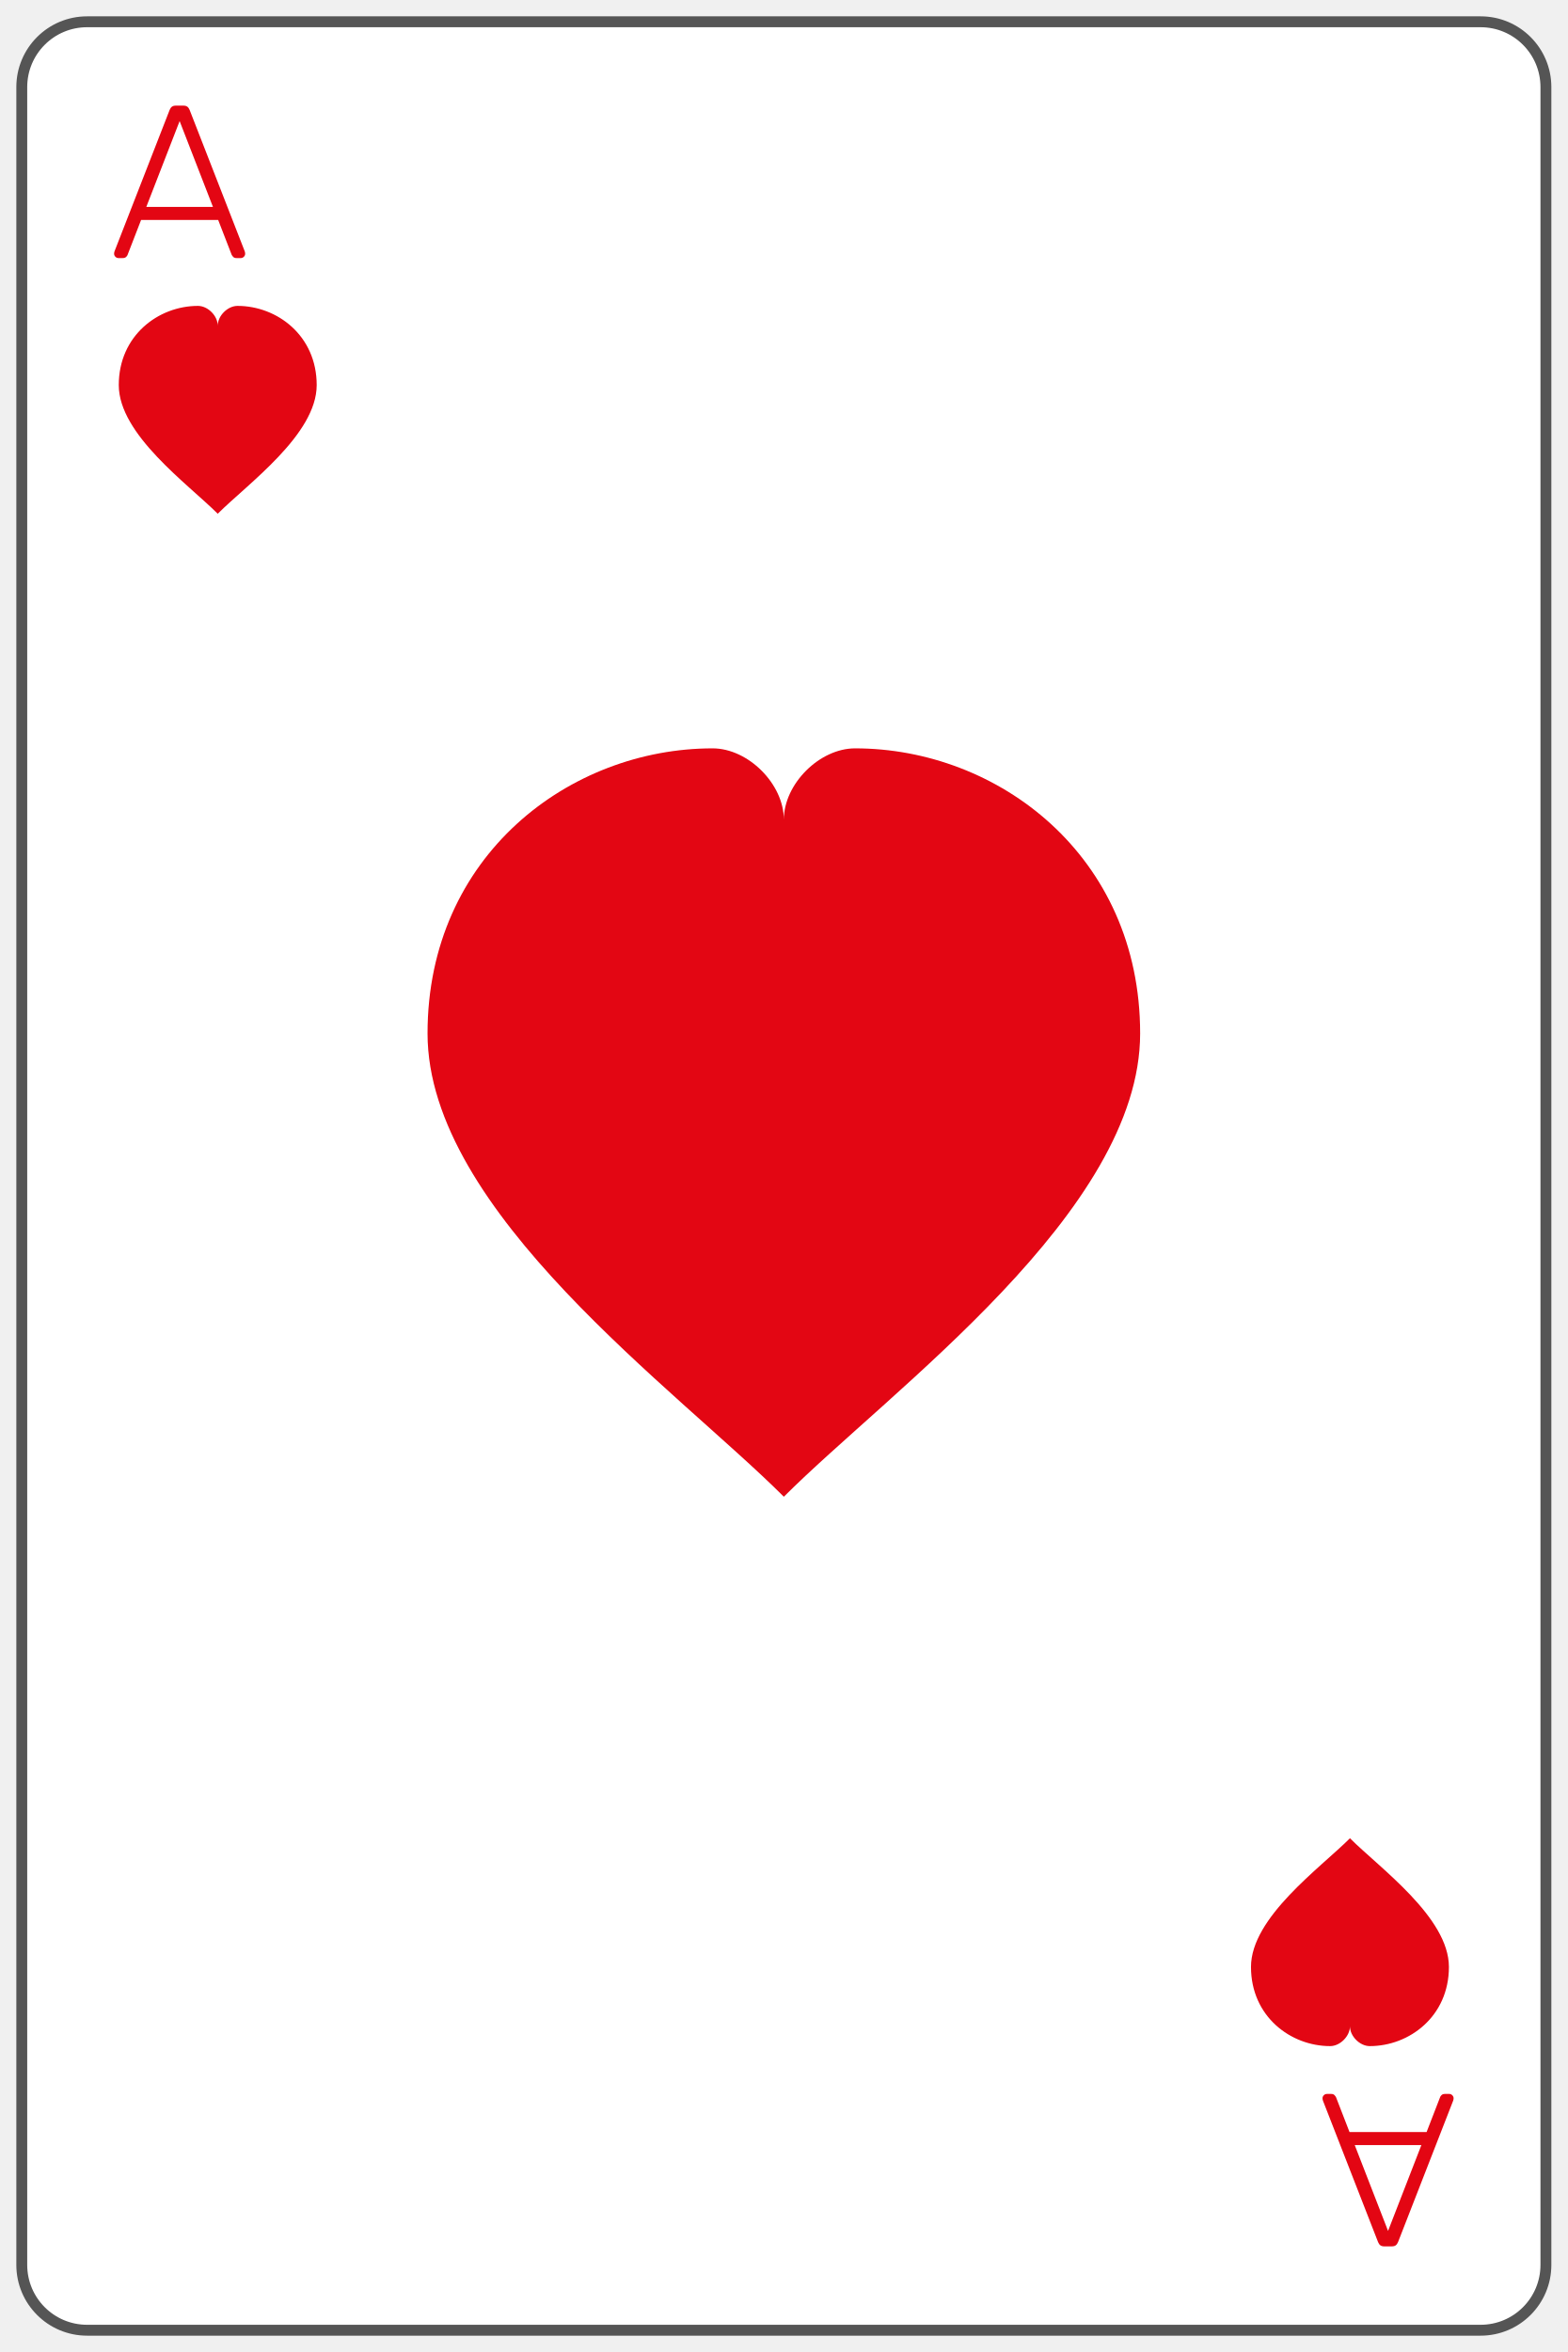
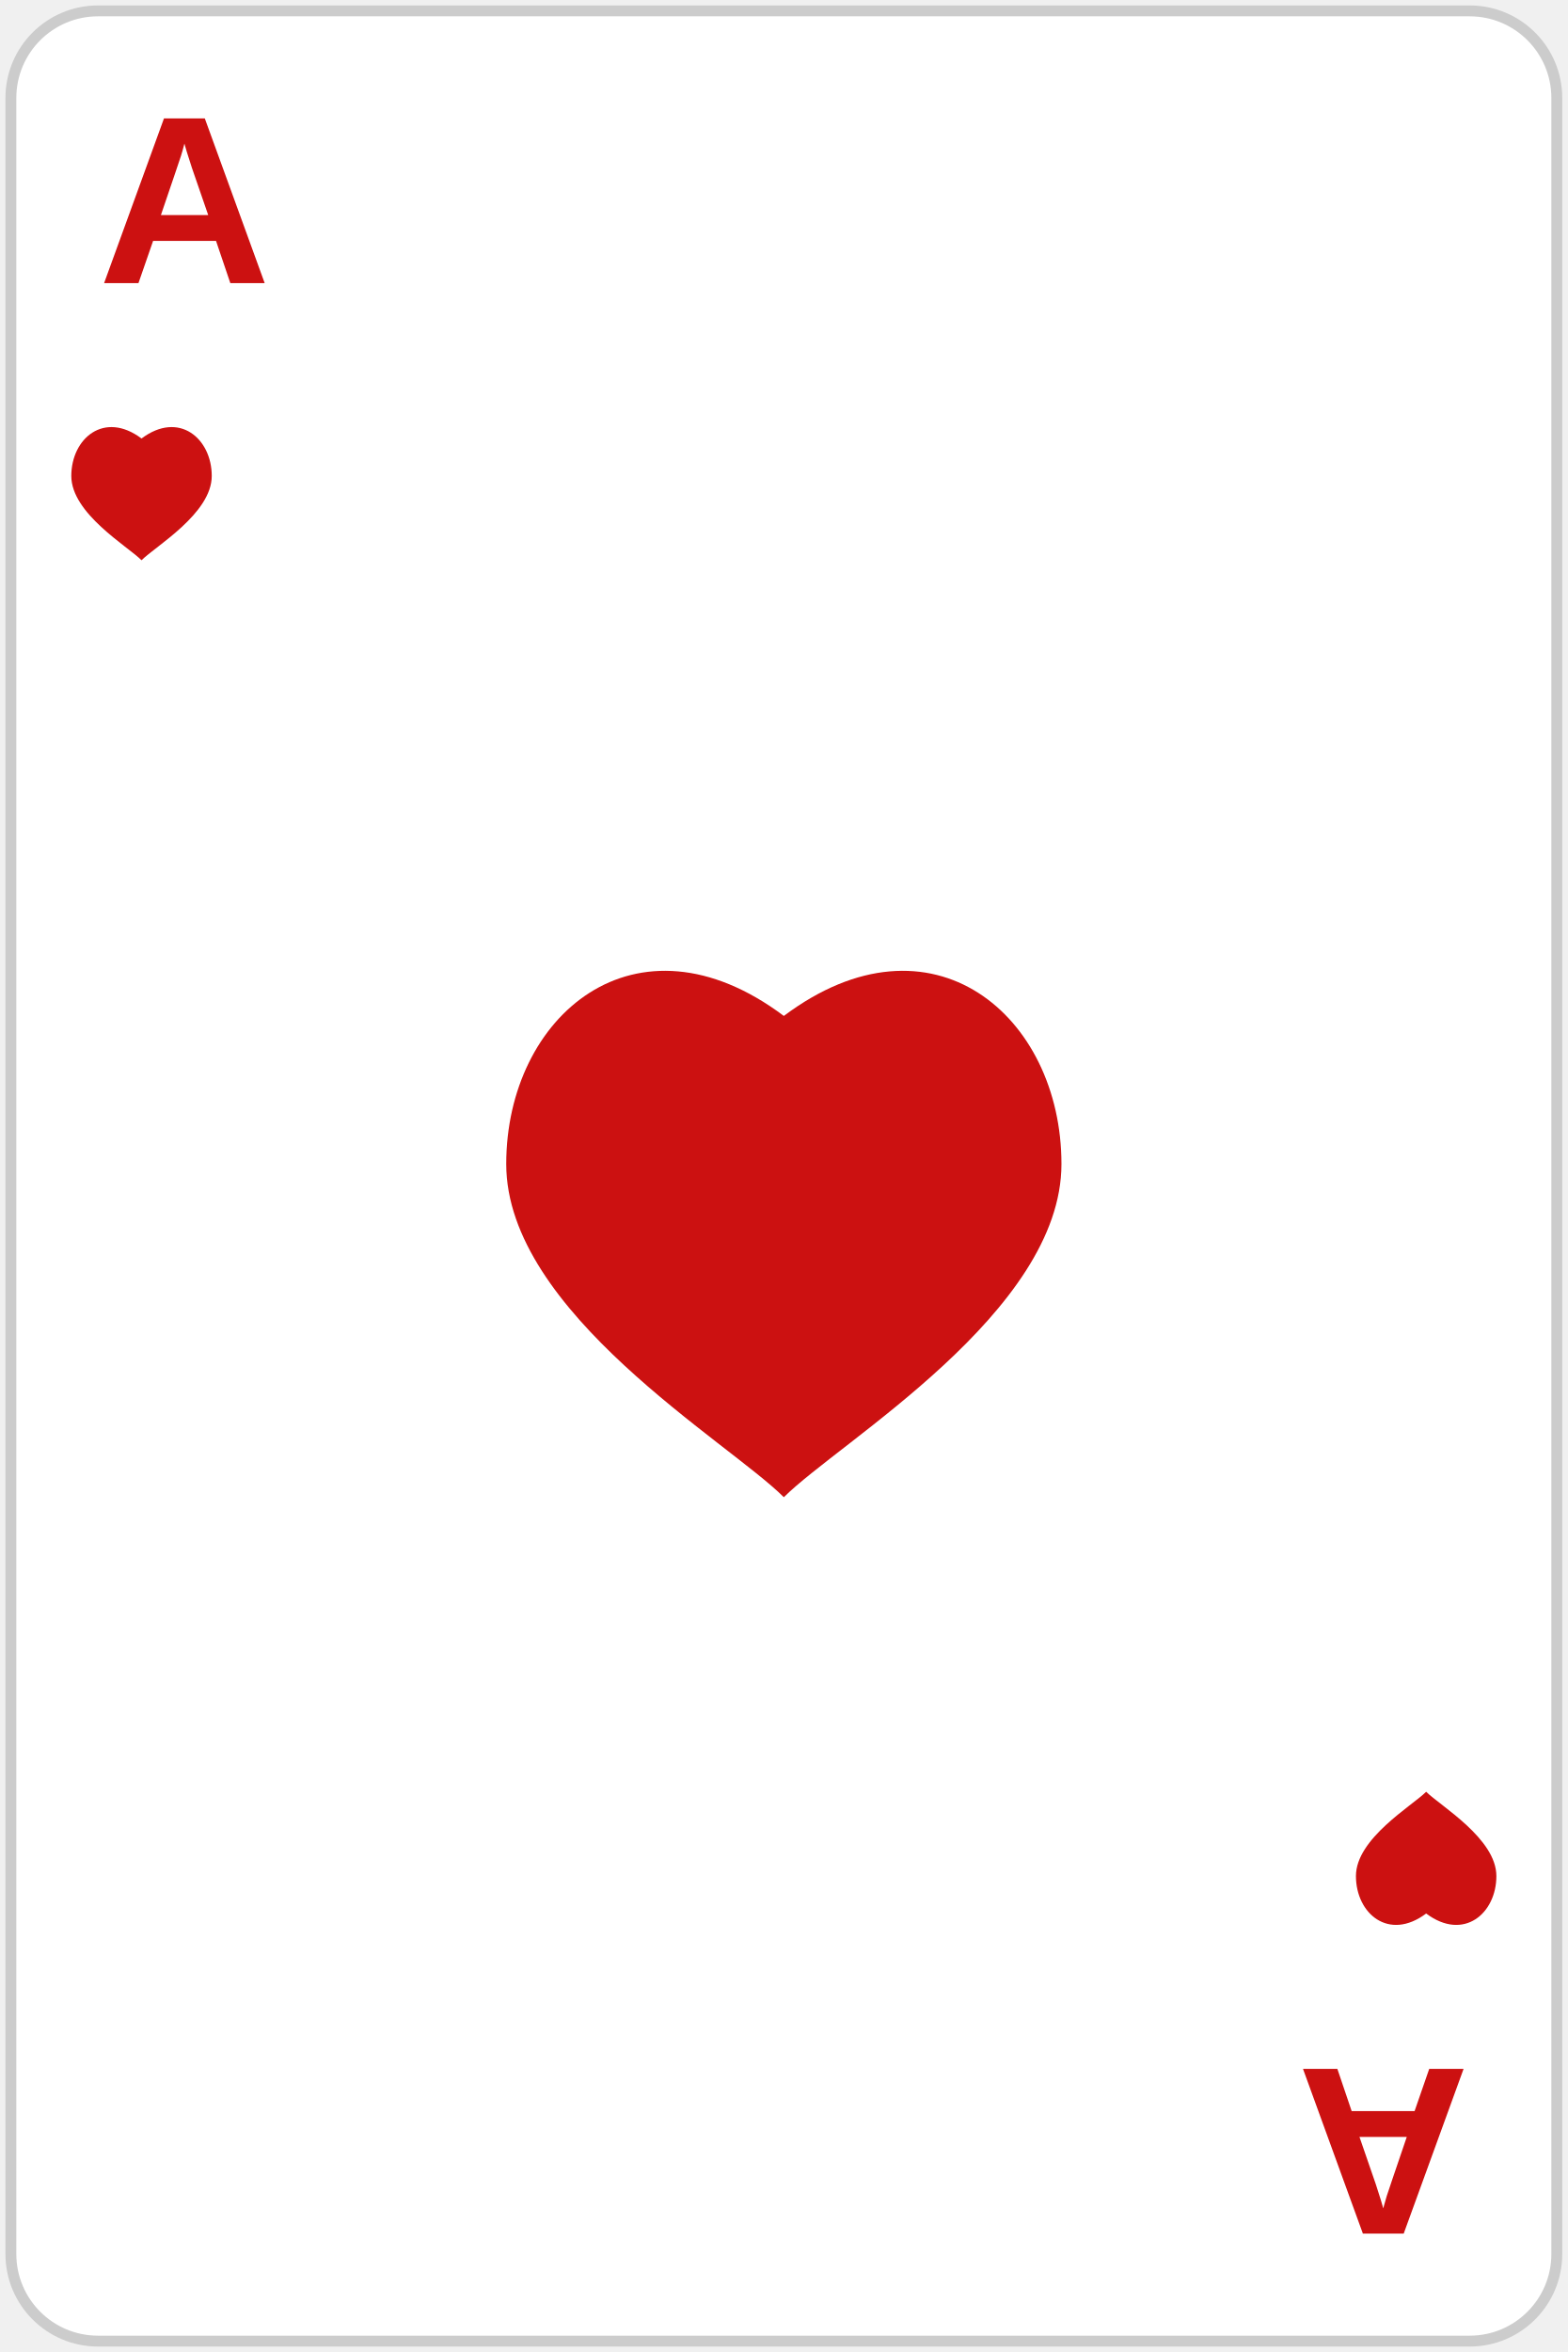
<svg xmlns="http://www.w3.org/2000/svg" viewBox="0 0 72 108">
-   <rect fill="white" stroke="#555" stroke-width="0.5" x="1" y="1" width="70" height="106" rx="3" ry="3" />
-   <path fill="#E30613" transform="translate(5.000,2.500)" d="M0.44 9.35Q0.36 9.35 0.3 9.29Q0.24 9.23 0.24 9.15Q0.24 9.1 0.26 9.04L2.79 2.55Q2.83 2.45 2.895 2.4Q2.96 2.35 3.08 2.35H3.42Q3.54 2.35 3.605 2.4Q3.67 2.45 3.71 2.55L6.24 9.04Q6.26 9.1 6.26 9.15Q6.26 9.23 6.2 9.29Q6.14 9.35 6.06 9.35H5.86Q5.76 9.35 5.71 9.295Q5.66 9.24 5.64 9.2L5.02 7.6H1.48L0.86 9.2Q0.85 9.24 0.795 9.295Q0.74 9.35 0.64 9.35ZM1.72 7.0H4.78L3.25 3.06Z" />
-   <path fill="#E30613" transform="translate(10.000,19.500) scale(0.4545)" d="M0,9 C-3,6 -10,1 -10,-4 C-10,-9 -6,-12 -2,-12 C-1,-12 0,-11 0,-10 C0,-11 1,-12 2,-12 C6,-12 10,-9 10,-4 C10,1 3,6 0,9 Z" />
-   <path fill="#E30613" transform="translate(36.000,54.000) scale(1.6364)" d="M0,9 C-3,6 -10,1 -10,-4 C-10,-9 -6,-12 -2,-12 C-1,-12 0,-11 0,-10 C0,-11 1,-12 2,-12 C6,-12 10,-9 10,-4 C10,1 3,6 0,9 Z" />
+   <rect fill="white" stroke="#cccccc" stroke-width="0.5" x="0.5" y="0.5" width="71" height="107" rx="4" />
+   <text x="4.5" y="13" font-family="Arial,Helvetica,sans-serif" font-size="11" font-weight="bold" fill="#CC1111">A</text>
+   <path fill="#CC1111" d="M 0,7.5 C -1.5,6 -7.5,2.5 -7.5,-1.5 C -7.5,-5.5 -4,-8.5 0,-5.5 C 4,-8.5 7.5,-5.5 7.5,-1.5 C 7.5,2.5 1.5,6 0,7.5 Z" transform="translate(6.5,22.5) scale(0.43)" />
  <g transform="translate(72,108) rotate(180)">
-     <path fill="#E30613" transform="translate(5.000,2.500)" d="M0.44 9.35Q0.36 9.35 0.3 9.29Q0.24 9.23 0.24 9.15Q0.24 9.1 0.26 9.04L2.79 2.55Q2.83 2.45 2.895 2.4Q2.96 2.35 3.08 2.35H3.42Q3.54 2.35 3.605 2.4Q3.67 2.45 3.71 2.55L6.24 9.04Q6.26 9.1 6.26 9.15Q6.26 9.23 6.2 9.29Q6.14 9.35 6.06 9.35H5.86Q5.76 9.35 5.71 9.295Q5.66 9.24 5.64 9.2L5.02 7.6H1.48L0.86 9.2Q0.85 9.24 0.795 9.295Q0.74 9.35 0.64 9.35ZM1.72 7.0H4.78L3.25 3.06Z" />
-     <path fill="#E30613" transform="translate(10.000,19.500) scale(0.4545)" d="M0,9 C-3,6 -10,1 -10,-4 C-10,-9 -6,-12 -2,-12 C-1,-12 0,-11 0,-10 C0,-11 1,-12 2,-12 C6,-12 10,-9 10,-4 C10,1 3,6 0,9 Z" />
+     <text x="4.5" y="13" font-family="Arial,Helvetica,sans-serif" font-size="11" font-weight="bold" fill="#CC1111">A</text>
+     <path fill="#CC1111" d="M 0,7.5 C -1.5,6 -7.5,2.5 -7.5,-1.5 C -7.5,-5.5 -4,-8.5 0,-5.5 C 4,-8.5 7.5,-5.5 7.5,-1.5 C 7.5,2.5 1.5,6 0,7.5 Z" transform="translate(6.5,22.5) scale(0.43)" />
  </g>
+   <path fill="#CC1111" d="M 0,7.5 C -1.5,6 -7.5,2.5 -7.5,-1.5 C -7.5,-5.5 -4,-8.5 0,-5.5 C 4,-8.5 7.5,-5.5 7.5,-1.5 C 7.5,2.5 1.5,6 0,7.5 Z" transform="translate(36,56) scale(1.7)" />
</svg>
